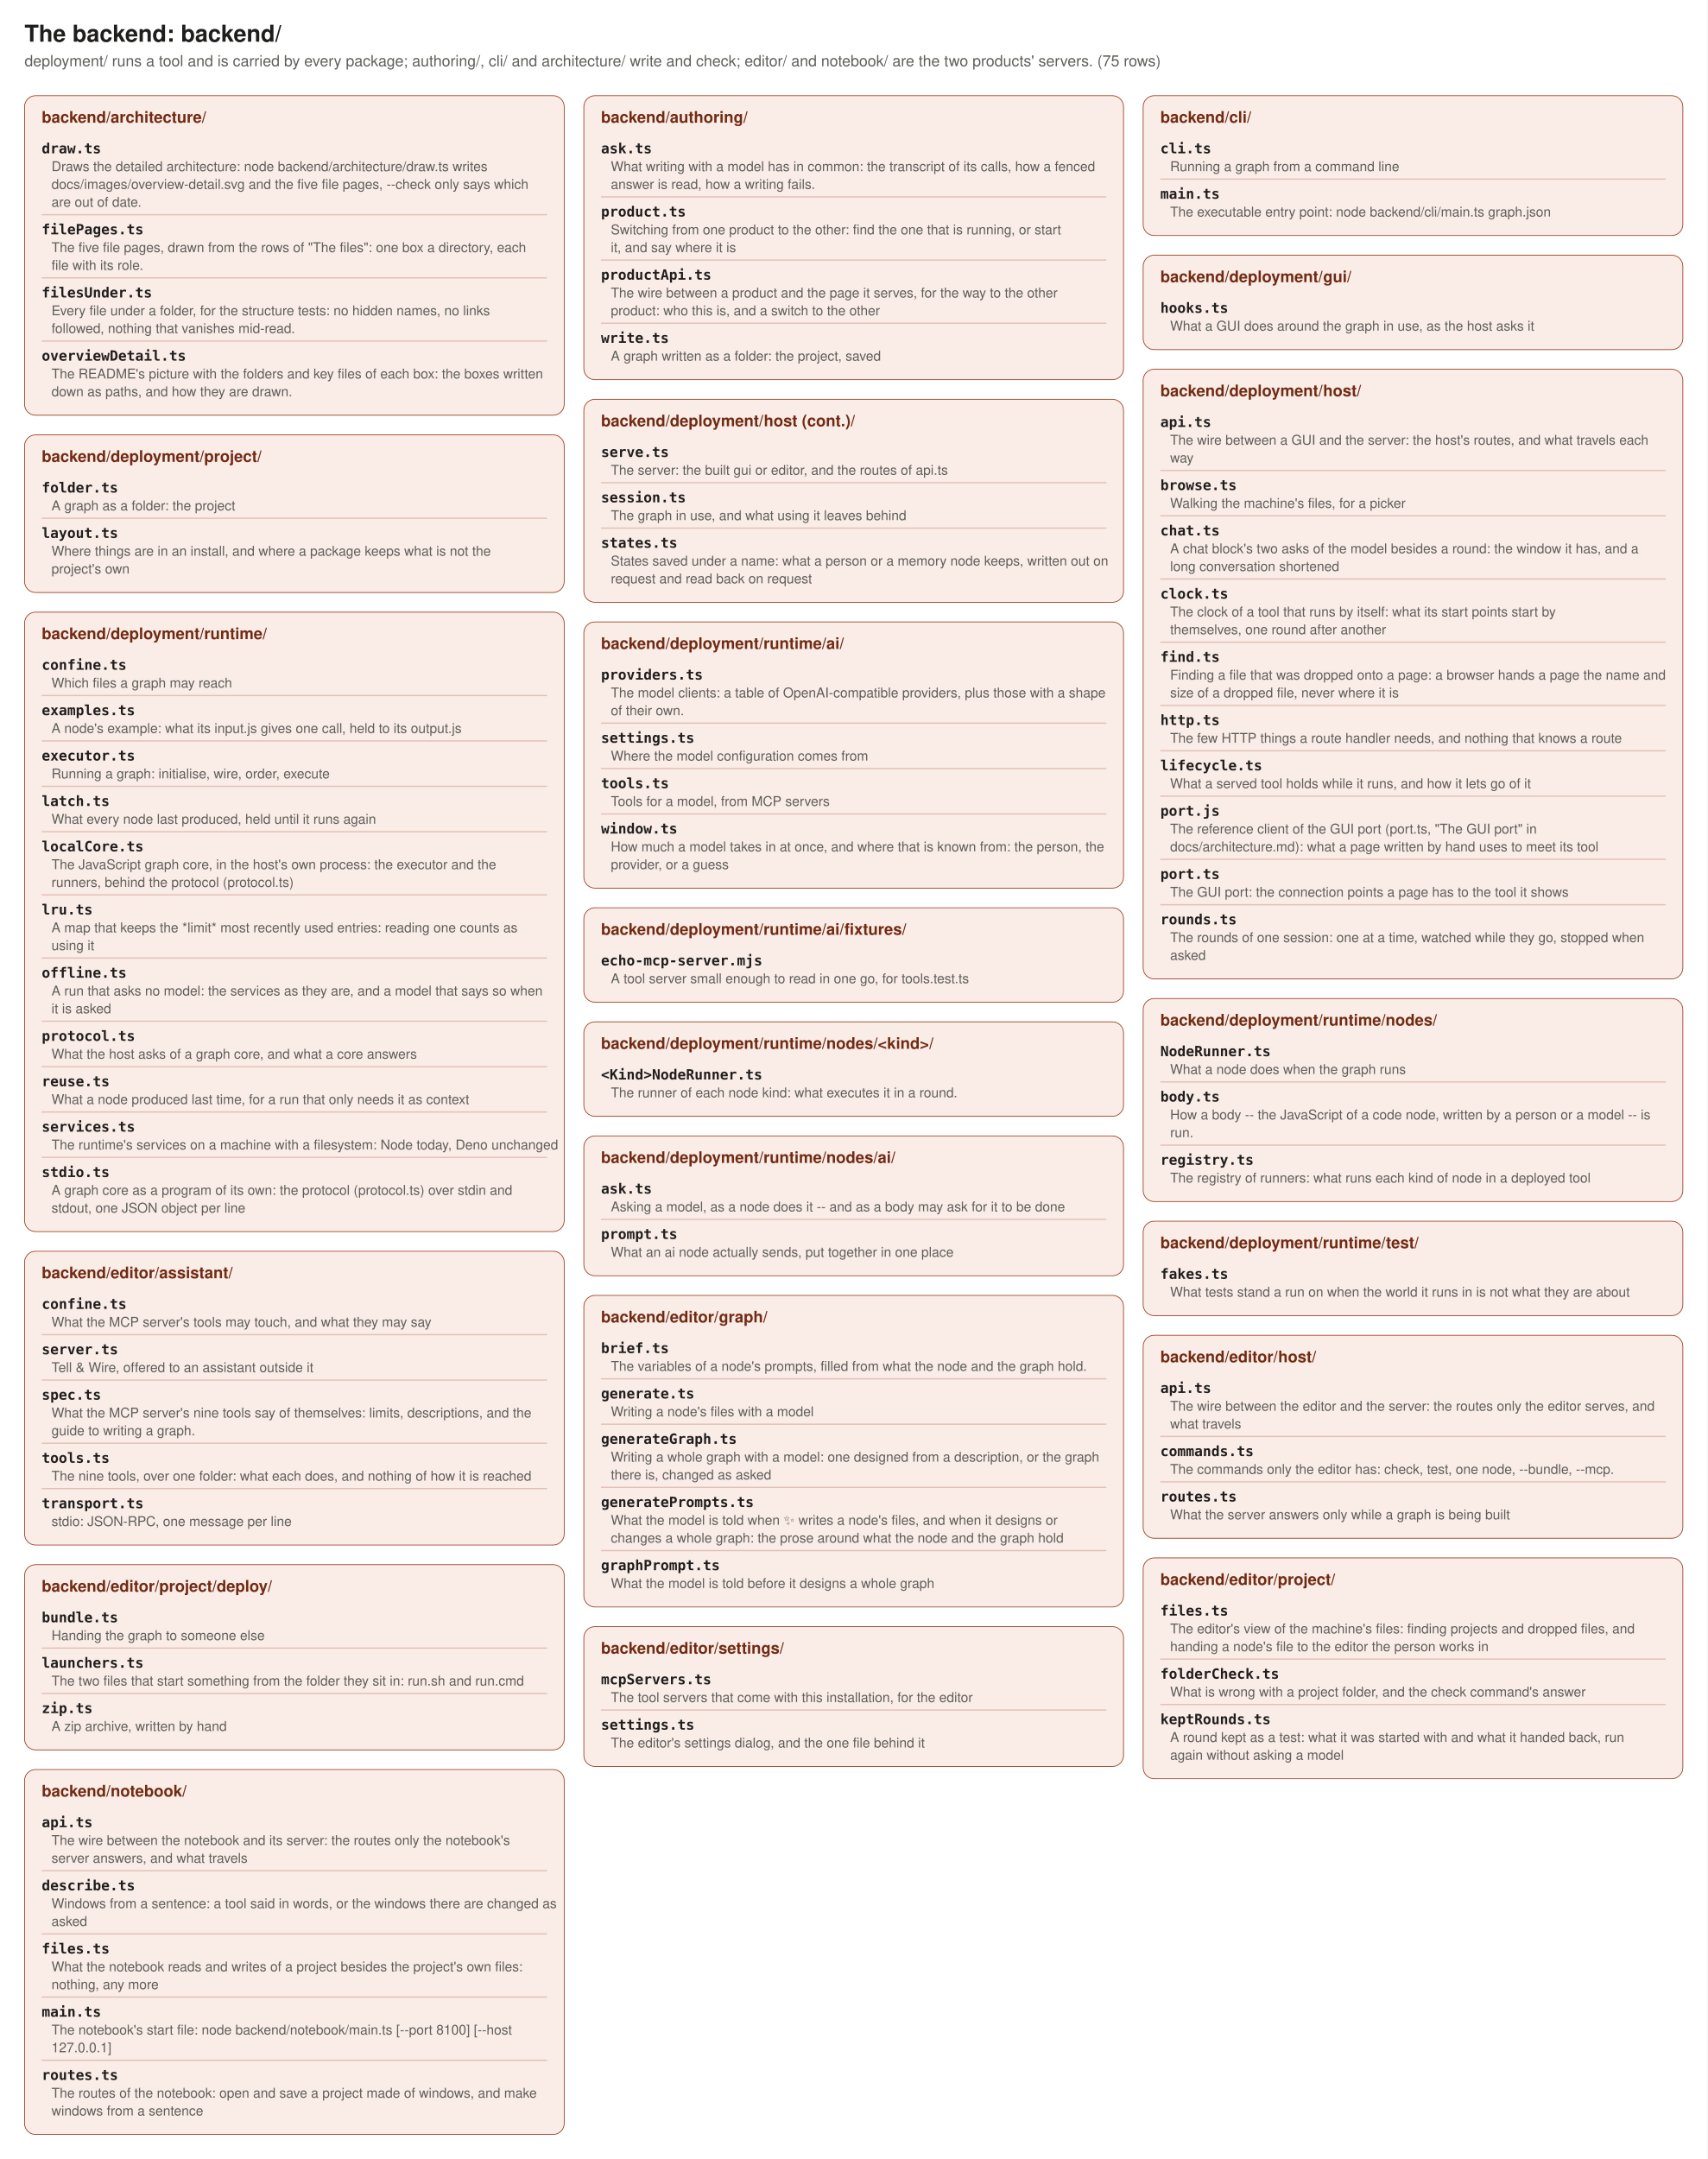
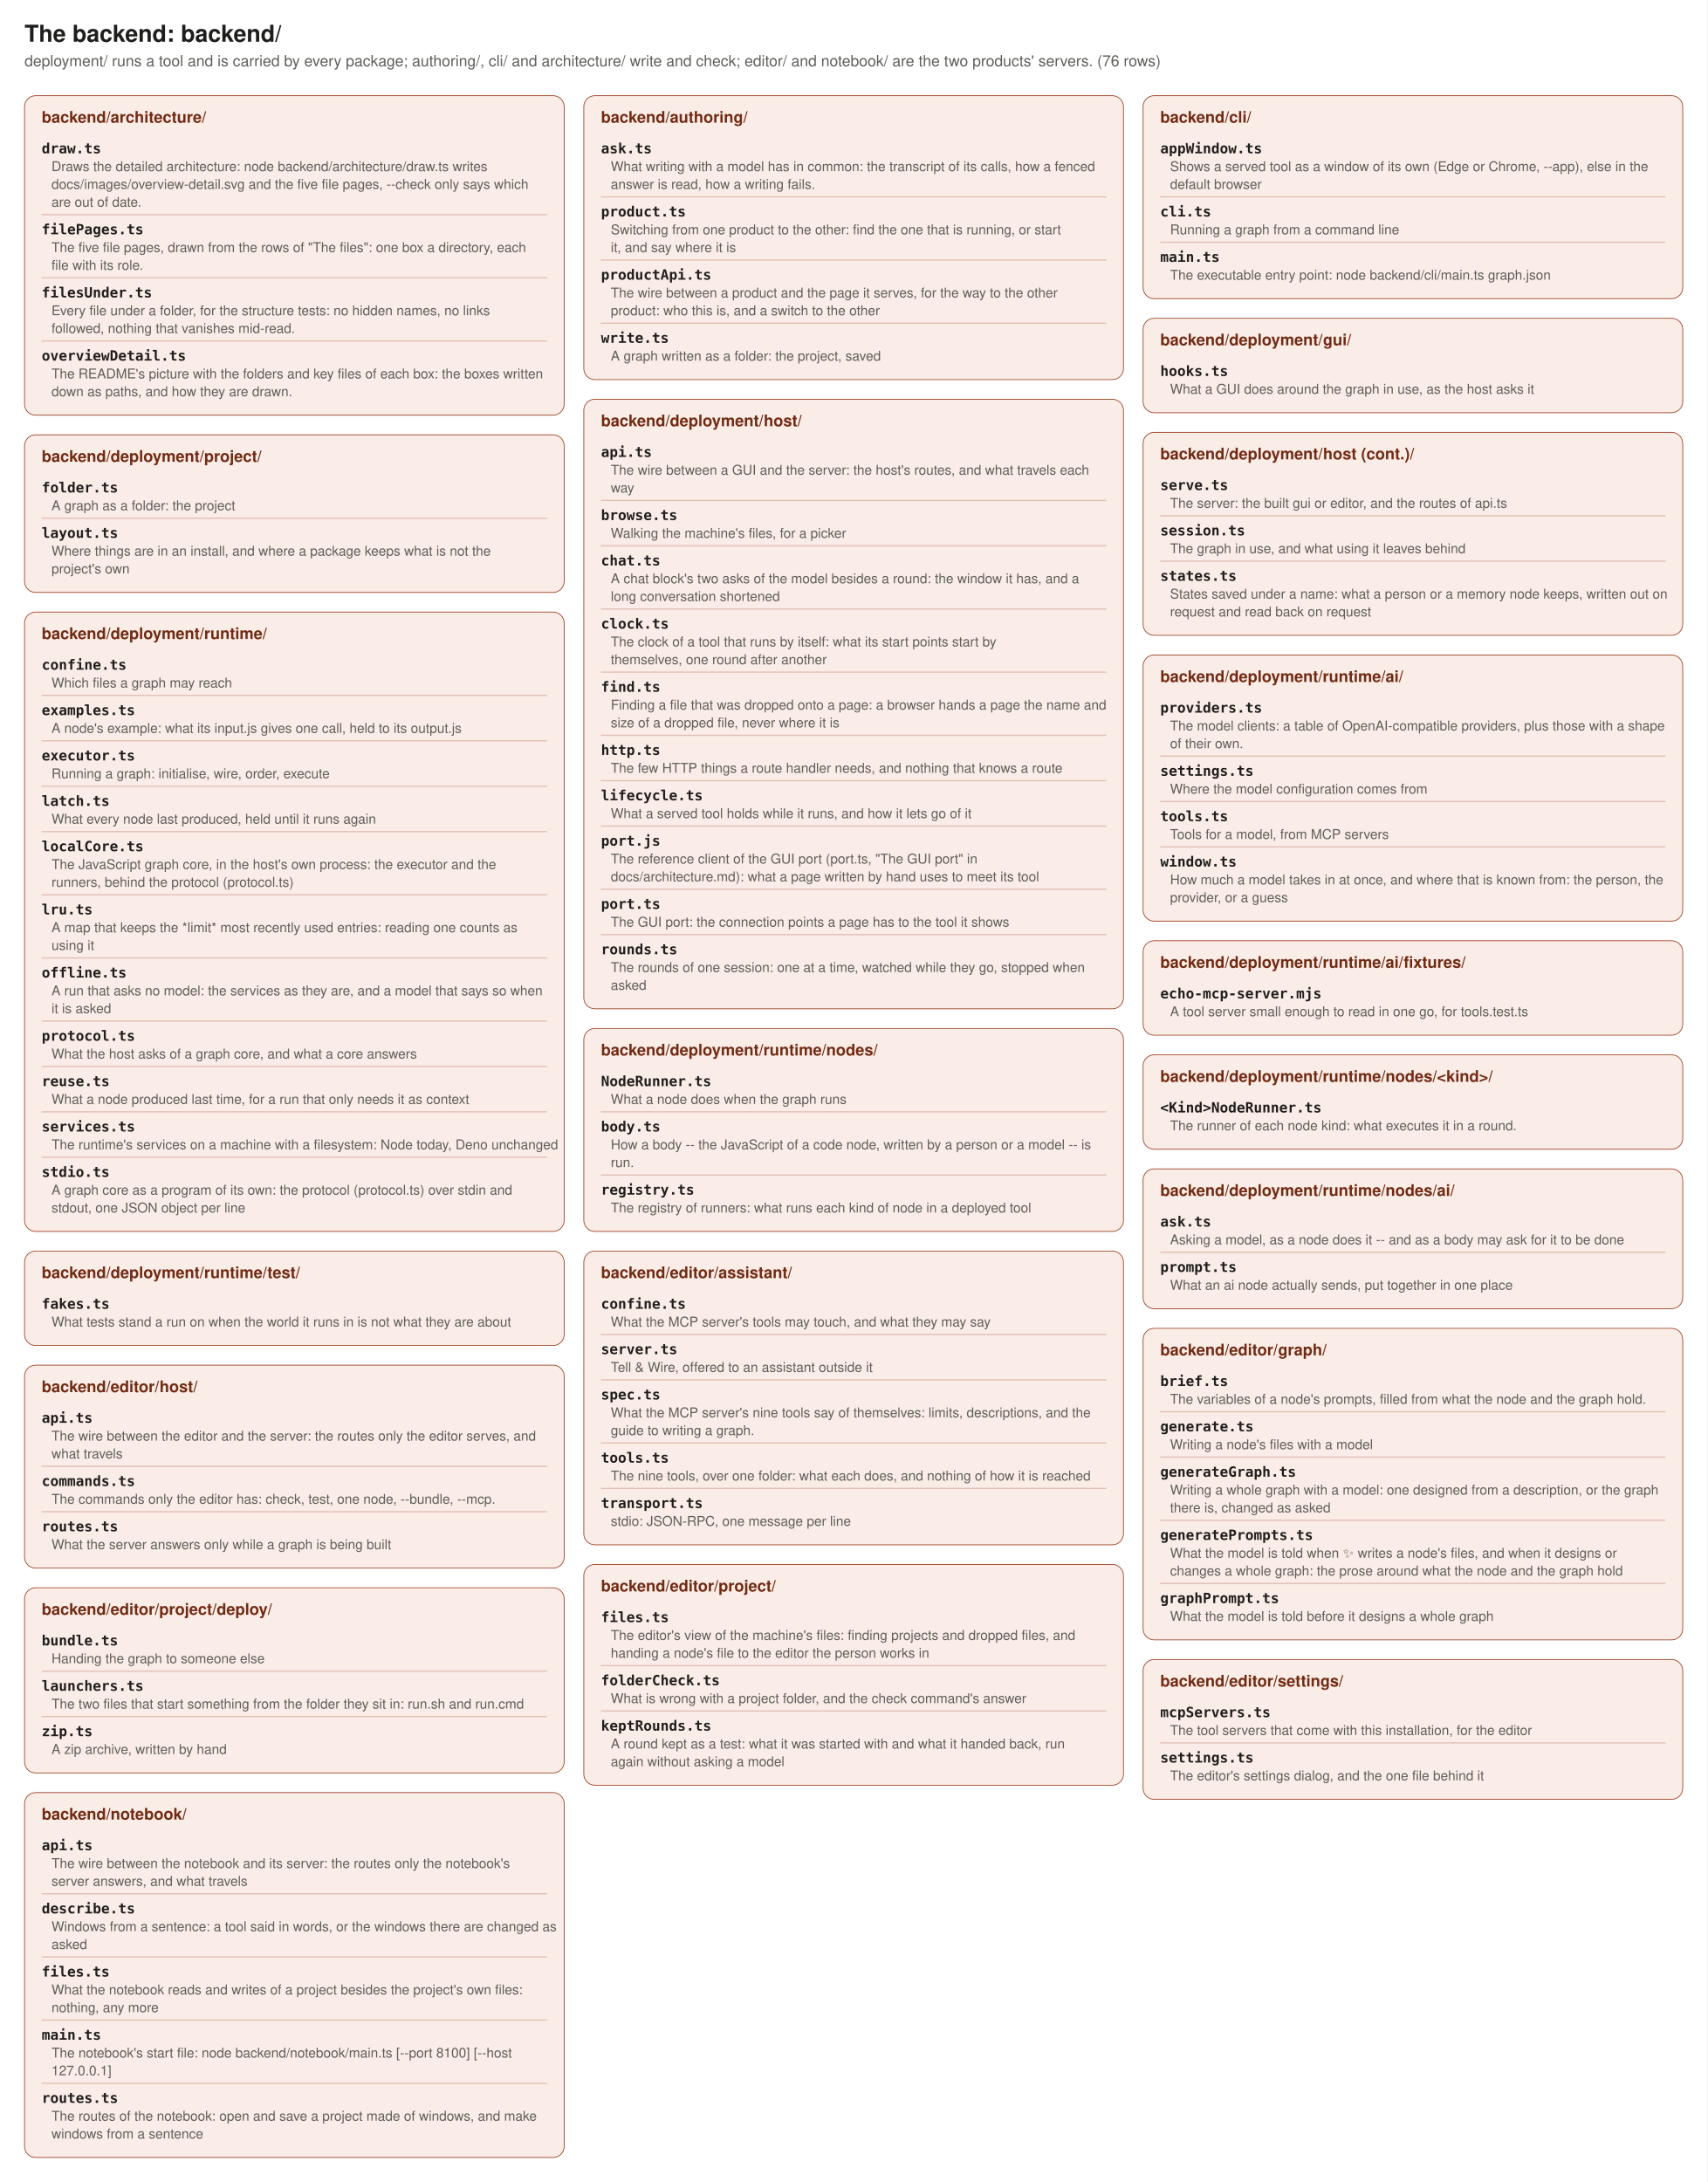
- <svg xmlns="http://www.w3.org/2000/svg" width="1392" viewBox="0 0 1392 1760" role="img">
+ <svg xmlns="http://www.w3.org/2000/svg" width="1392" viewBox="0 0 1392 1779" role="img">
  <style>svg{font-family:Segoe UI,Helvetica,Arial,sans-serif}.bg{fill:#ffffff}.h{font-size:19px;font-weight:600;fill:#1f1e1d}.n{font-size:12.5px;fill:#5f5e5a}.d{font-size:13px;font-weight:600;fill:#712B13}.f{font-family:Consolas,Menlo,monospace;font-size:11.5px;font-weight:600;fill:#1f1e1d}.r{font-size:11px;fill:#5f5e5a}.box{fill:#FAECE7;stroke:#993C1D;stroke-width:.6}.row{stroke:#993C1D;stroke-opacity:.25}@media (prefers-color-scheme:dark){.bg{fill:#1c1c1a}.h,.f{fill:#e8e6dc}.n,.r{fill:#b4b2a9}.d{fill:#F5C4B3}.box{fill:#262624;stroke:#F0997B}.row{stroke:#F0997B}}</style>
-   <rect class="bg" width="1392" height="1760" />
+   <rect class="bg" width="1392" height="1779" />
  <text class="h" x="20" y="34">The backend: backend/</text>
-   <text class="n" x="20" y="54">deployment/ runs a tool and is carried by every package; authoring/, cli/ and architecture/ write and check; editor/ and notebook/ are the two products' servers. (75 rows)</text>
+   <text class="n" x="20" y="54">deployment/ runs a tool and is carried by every package; authoring/, cli/ and architecture/ write and check; editor/ and notebook/ are the two products' servers. (76 rows)</text>
  <g>
    <rect class="box" x="20" y="78" width="440" height="260.5" rx="9" />
    <text class="d" x="34" y="100">backend/architecture/</text>
    <text class="f" x="34" y="125">draw.ts</text>
    <text class="r" x="42" y="139.5">Draws the detailed architecture: node backend/architecture/draw.ts writes</text>
    <text class="r" x="42" y="154">docs/images/overview-detail.svg and the five file pages, --check only says which</text>
    <text class="r" x="42" y="168.5">are out of date.</text>
    <line class="row" x1="34" x2="446" y1="175" y2="175" />
    <text class="f" x="34" y="191">filePages.ts</text>
    <text class="r" x="42" y="205.5">The five file pages, drawn from the rows of "The files": one box a directory, each</text>
    <text class="r" x="42" y="220">file with its role.</text>
    <line class="row" x1="34" x2="446" y1="226.5" y2="226.5" />
    <text class="f" x="34" y="242.5">filesUnder.ts</text>
    <text class="r" x="42" y="257">Every file under a folder, for the structure tests: no hidden names, no links</text>
    <text class="r" x="42" y="271.5">followed, nothing that vanishes mid-read.</text>
    <line class="row" x1="34" x2="446" y1="278" y2="278" />
    <text class="f" x="34" y="294">overviewDetail.ts</text>
    <text class="r" x="42" y="308.5">The README's picture with the folders and key files of each box: the boxes written</text>
    <text class="r" x="42" y="323">down as paths, and how they are drawn.</text>
  </g>
  <g>
    <rect class="box" x="476" y="78" width="440" height="231.5" rx="9" />
    <text class="d" x="490" y="100">backend/authoring/</text>
    <text class="f" x="490" y="125">ask.ts</text>
    <text class="r" x="498" y="139.5">What writing with a model has in common: the transcript of its calls, how a fenced</text>
    <text class="r" x="498" y="154">answer is read, how a writing fails.</text>
    <line class="row" x1="490" x2="902" y1="160.5" y2="160.5" />
    <text class="f" x="490" y="176.5">product.ts</text>
    <text class="r" x="498" y="191">Switching from one product to the other: find the one that is running, or start</text>
    <text class="r" x="498" y="205.5">it, and say where it is</text>
    <line class="row" x1="490" x2="902" y1="212" y2="212" />
    <text class="f" x="490" y="228">productApi.ts</text>
    <text class="r" x="498" y="242.5">The wire between a product and the page it serves, for the way to the other</text>
    <text class="r" x="498" y="257">product: who this is, and a switch to the other</text>
    <line class="row" x1="490" x2="902" y1="263.5" y2="263.5" />
    <text class="f" x="490" y="279.5">write.ts</text>
    <text class="r" x="498" y="294">A graph written as a folder: the project, saved</text>
  </g>
  <g>
-     <rect class="box" x="932" y="78" width="440" height="114" rx="9" />
+     <rect class="box" x="932" y="78" width="440" height="165.5" rx="9" />
    <text class="d" x="946" y="100">backend/cli/</text>
-     <text class="f" x="946" y="125">cli.ts</text>
-     <text class="r" x="954" y="139.5">Running a graph from a command line</text>
-     <line class="row" x1="946" x2="1358" y1="146" y2="146" />
-     <text class="f" x="946" y="162">main.ts</text>
-     <text class="r" x="954" y="176.5">The executable entry point: node backend/cli/main.ts graph.json</text>
-   </g>
-   <g>
-     <rect class="box" x="932" y="208" width="440" height="77" rx="9" />
-     <text class="d" x="946" y="230">backend/deployment/gui/</text>
-     <text class="f" x="946" y="255">hooks.ts</text>
-     <text class="r" x="954" y="269.5">What a GUI does around the graph in use, as the host asks it</text>
-   </g>
-   <g>
-     <rect class="box" x="932" y="301" width="440" height="497" rx="9" />
-     <text class="d" x="946" y="323">backend/deployment/host/</text>
-     <text class="f" x="946" y="348">api.ts</text>
-     <text class="r" x="954" y="362.5">The wire between a GUI and the server: the host's routes, and what travels each</text>
-     <text class="r" x="954" y="377">way</text>
-     <line class="row" x1="946" x2="1358" y1="383.5" y2="383.5" />
-     <text class="f" x="946" y="399.5">browse.ts</text>
-     <text class="r" x="954" y="414">Walking the machine's files, for a picker</text>
+     <text class="f" x="946" y="125">appWindow.ts</text>
+     <text class="r" x="954" y="139.5">Shows a served tool as a window of its own (Edge or Chrome, --app), else in the</text>
+     <text class="r" x="954" y="154">default browser</text>
+     <line class="row" x1="946" x2="1358" y1="160.5" y2="160.5" />
+     <text class="f" x="946" y="176.5">cli.ts</text>
+     <text class="r" x="954" y="191">Running a graph from a command line</text>
+     <line class="row" x1="946" x2="1358" y1="197.5" y2="197.5" />
+     <text class="f" x="946" y="213.5">main.ts</text>
+     <text class="r" x="954" y="228">The executable entry point: node backend/cli/main.ts graph.json</text>
+   </g>
+   <g>
+     <rect class="box" x="932" y="259.5" width="440" height="77" rx="9" />
+     <text class="d" x="946" y="281.5">backend/deployment/gui/</text>
+     <text class="f" x="946" y="306.5">hooks.ts</text>
+     <text class="r" x="954" y="321">What a GUI does around the graph in use, as the host asks it</text>
+   </g>
+   <g>
+     <rect class="box" x="476" y="325.5" width="440" height="497" rx="9" />
+     <text class="d" x="490" y="347.5">backend/deployment/host/</text>
+     <text class="f" x="490" y="372.5">api.ts</text>
+     <text class="r" x="498" y="387">The wire between a GUI and the server: the host's routes, and what travels each</text>
+     <text class="r" x="498" y="401.5">way</text>
+     <line class="row" x1="490" x2="902" y1="408" y2="408" />
+     <text class="f" x="490" y="424">browse.ts</text>
+     <text class="r" x="498" y="438.5">Walking the machine's files, for a picker</text>
+     <line class="row" x1="490" x2="902" y1="445" y2="445" />
+     <text class="f" x="490" y="461">chat.ts</text>
+     <text class="r" x="498" y="475.5">A chat block's two asks of the model besides a round: the window it has, and a</text>
+     <text class="r" x="498" y="490">long conversation shortened</text>
+     <line class="row" x1="490" x2="902" y1="496.5" y2="496.5" />
+     <text class="f" x="490" y="512.5">clock.ts</text>
+     <text class="r" x="498" y="527">The clock of a tool that runs by itself: what its start points start by</text>
+     <text class="r" x="498" y="541.5">themselves, one round after another</text>
+     <line class="row" x1="490" x2="902" y1="548" y2="548" />
+     <text class="f" x="490" y="564">find.ts</text>
+     <text class="r" x="498" y="578.5">Finding a file that was dropped onto a page: a browser hands a page the name and</text>
+     <text class="r" x="498" y="593">size of a dropped file, never where it is</text>
+     <line class="row" x1="490" x2="902" y1="599.5" y2="599.5" />
+     <text class="f" x="490" y="615.5">http.ts</text>
+     <text class="r" x="498" y="630">The few HTTP things a route handler needs, and nothing that knows a route</text>
+     <line class="row" x1="490" x2="902" y1="636.5" y2="636.5" />
+     <text class="f" x="490" y="652.5">lifecycle.ts</text>
+     <text class="r" x="498" y="667">What a served tool holds while it runs, and how it lets go of it</text>
+     <line class="row" x1="490" x2="902" y1="673.5" y2="673.5" />
+     <text class="f" x="490" y="689.5">port.js</text>
+     <text class="r" x="498" y="704">The reference client of the GUI port (port.ts, "The GUI port" in</text>
+     <text class="r" x="498" y="718.5">docs/architecture.md): what a page written by hand uses to meet its tool</text>
+     <line class="row" x1="490" x2="902" y1="725" y2="725" />
+     <text class="f" x="490" y="741">port.ts</text>
+     <text class="r" x="498" y="755.5">The GUI port: the connection points a page has to the tool it shows</text>
+     <line class="row" x1="490" x2="902" y1="762" y2="762" />
+     <text class="f" x="490" y="778">rounds.ts</text>
+     <text class="r" x="498" y="792.5">The rounds of one session: one at a time, watched while they go, stopped when</text>
+     <text class="r" x="498" y="807">asked</text>
+   </g>
+   <g>
+     <rect class="box" x="932" y="352.5" width="440" height="165.5" rx="9" />
+     <text class="d" x="946" y="374.5">backend/deployment/host (cont.)/</text>
+     <text class="f" x="946" y="399.5">serve.ts</text>
+     <text class="r" x="954" y="414">The server: the built gui or editor, and the routes of api.ts</text>
    <line class="row" x1="946" x2="1358" y1="420.5" y2="420.5" />
-     <text class="f" x="946" y="436.5">chat.ts</text>
-     <text class="r" x="954" y="451">A chat block's two asks of the model besides a round: the window it has, and a</text>
-     <text class="r" x="954" y="465.5">long conversation shortened</text>
-     <line class="row" x1="946" x2="1358" y1="472" y2="472" />
-     <text class="f" x="946" y="488">clock.ts</text>
-     <text class="r" x="954" y="502.5">The clock of a tool that runs by itself: what its start points start by</text>
-     <text class="r" x="954" y="517">themselves, one round after another</text>
-     <line class="row" x1="946" x2="1358" y1="523.5" y2="523.5" />
-     <text class="f" x="946" y="539.5">find.ts</text>
-     <text class="r" x="954" y="554">Finding a file that was dropped onto a page: a browser hands a page the name and</text>
-     <text class="r" x="954" y="568.5">size of a dropped file, never where it is</text>
-     <line class="row" x1="946" x2="1358" y1="575" y2="575" />
-     <text class="f" x="946" y="591">http.ts</text>
-     <text class="r" x="954" y="605.5">The few HTTP things a route handler needs, and nothing that knows a route</text>
-     <line class="row" x1="946" x2="1358" y1="612" y2="612" />
-     <text class="f" x="946" y="628">lifecycle.ts</text>
-     <text class="r" x="954" y="642.5">What a served tool holds while it runs, and how it lets go of it</text>
-     <line class="row" x1="946" x2="1358" y1="649" y2="649" />
-     <text class="f" x="946" y="665">port.js</text>
-     <text class="r" x="954" y="679.5">The reference client of the GUI port (port.ts, "The GUI port" in</text>
-     <text class="r" x="954" y="694">docs/architecture.md): what a page written by hand uses to meet its tool</text>
-     <line class="row" x1="946" x2="1358" y1="700.5" y2="700.5" />
-     <text class="f" x="946" y="716.5">port.ts</text>
-     <text class="r" x="954" y="731">The GUI port: the connection points a page has to the tool it shows</text>
-     <line class="row" x1="946" x2="1358" y1="737.5" y2="737.5" />
-     <text class="f" x="946" y="753.5">rounds.ts</text>
-     <text class="r" x="954" y="768">The rounds of one session: one at a time, watched while they go, stopped when</text>
-     <text class="r" x="954" y="782.5">asked</text>
-   </g>
-   <g>
-     <rect class="box" x="476" y="325.5" width="440" height="165.5" rx="9" />
-     <text class="d" x="490" y="347.5">backend/deployment/host (cont.)/</text>
-     <text class="f" x="490" y="372.5">serve.ts</text>
-     <text class="r" x="498" y="387">The server: the built gui or editor, and the routes of api.ts</text>
-     <line class="row" x1="490" x2="902" y1="393.5" y2="393.5" />
-     <text class="f" x="490" y="409.5">session.ts</text>
-     <text class="r" x="498" y="424">The graph in use, and what using it leaves behind</text>
-     <line class="row" x1="490" x2="902" y1="430.5" y2="430.5" />
-     <text class="f" x="490" y="446.5">states.ts</text>
-     <text class="r" x="498" y="461">States saved under a name: what a person or a memory node keeps, written out on</text>
-     <text class="r" x="498" y="475.5">request and read back on request</text>
+     <text class="f" x="946" y="436.5">session.ts</text>
+     <text class="r" x="954" y="451">The graph in use, and what using it leaves behind</text>
+     <line class="row" x1="946" x2="1358" y1="457.5" y2="457.5" />
+     <text class="f" x="946" y="473.5">states.ts</text>
+     <text class="r" x="954" y="488">States saved under a name: what a person or a memory node keeps, written out on</text>
+     <text class="r" x="954" y="502.5">request and read back on request</text>
  </g>
  <g>
    <rect class="box" x="20" y="354.5" width="440" height="128.5" rx="9" />
    <text class="d" x="34" y="376.5">backend/deployment/project/</text>
    <text class="f" x="34" y="401.5">folder.ts</text>
    <text class="r" x="42" y="416">A graph as a folder: the project</text>
    <line class="row" x1="34" x2="446" y1="422.5" y2="422.5" />
    <text class="f" x="34" y="438.5">layout.ts</text>
    <text class="r" x="42" y="453">Where things are in an install, and where a package keeps what is not the</text>
    <text class="r" x="42" y="467.5">project's own</text>
  </g>
  <g>
    <rect class="box" x="20" y="499" width="440" height="505" rx="9" />
    <text class="d" x="34" y="521">backend/deployment/runtime/</text>
    <text class="f" x="34" y="546">confine.ts</text>
    <text class="r" x="42" y="560.5">Which files a graph may reach</text>
    <line class="row" x1="34" x2="446" y1="567" y2="567" />
    <text class="f" x="34" y="583">examples.ts</text>
    <text class="r" x="42" y="597.5">A node's example: what its input.js gives one call, held to its output.js</text>
    <line class="row" x1="34" x2="446" y1="604" y2="604" />
    <text class="f" x="34" y="620">executor.ts</text>
    <text class="r" x="42" y="634.5">Running a graph: initialise, wire, order, execute</text>
    <line class="row" x1="34" x2="446" y1="641" y2="641" />
    <text class="f" x="34" y="657">latch.ts</text>
    <text class="r" x="42" y="671.5">What every node last produced, held until it runs again</text>
    <line class="row" x1="34" x2="446" y1="678" y2="678" />
    <text class="f" x="34" y="694">localCore.ts</text>
    <text class="r" x="42" y="708.5">The JavaScript graph core, in the host's own process: the executor and the</text>
    <text class="r" x="42" y="723">runners, behind the protocol (protocol.ts)</text>
    <line class="row" x1="34" x2="446" y1="729.5" y2="729.5" />
    <text class="f" x="34" y="745.5">lru.ts</text>
    <text class="r" x="42" y="760">A map that keeps the *limit* most recently used entries: reading one counts as</text>
    <text class="r" x="42" y="774.5">using it</text>
    <line class="row" x1="34" x2="446" y1="781" y2="781" />
    <text class="f" x="34" y="797">offline.ts</text>
    <text class="r" x="42" y="811.5">A run that asks no model: the services as they are, and a model that says so when</text>
    <text class="r" x="42" y="826">it is asked</text>
    <line class="row" x1="34" x2="446" y1="832.5" y2="832.5" />
    <text class="f" x="34" y="848.5">protocol.ts</text>
    <text class="r" x="42" y="863">What the host asks of a graph core, and what a core answers</text>
    <line class="row" x1="34" x2="446" y1="869.5" y2="869.5" />
    <text class="f" x="34" y="885.5">reuse.ts</text>
    <text class="r" x="42" y="900">What a node produced last time, for a run that only needs it as context</text>
    <line class="row" x1="34" x2="446" y1="906.5" y2="906.5" />
    <text class="f" x="34" y="922.5">services.ts</text>
    <text class="r" x="42" y="937">The runtime's services on a machine with a filesystem: Node today, Deno unchanged</text>
    <line class="row" x1="34" x2="446" y1="943.5" y2="943.5" />
    <text class="f" x="34" y="959.5">stdio.ts</text>
    <text class="r" x="42" y="974">A graph core as a program of its own: the protocol (protocol.ts) over stdin and</text>
    <text class="r" x="42" y="988.5">stdout, one JSON object per line</text>
  </g>
  <g>
-     <rect class="box" x="476" y="507" width="440" height="217" rx="9" />
-     <text class="d" x="490" y="529">backend/deployment/runtime/ai/</text>
-     <text class="f" x="490" y="554">providers.ts</text>
-     <text class="r" x="498" y="568.5">The model clients: a table of OpenAI-compatible providers, plus those with a shape</text>
-     <text class="r" x="498" y="583">of their own.</text>
-     <line class="row" x1="490" x2="902" y1="589.5" y2="589.5" />
-     <text class="f" x="490" y="605.5">settings.ts</text>
-     <text class="r" x="498" y="620">Where the model configuration comes from</text>
-     <line class="row" x1="490" x2="902" y1="626.5" y2="626.5" />
-     <text class="f" x="490" y="642.5">tools.ts</text>
-     <text class="r" x="498" y="657">Tools for a model, from MCP servers</text>
-     <line class="row" x1="490" x2="902" y1="663.5" y2="663.5" />
-     <text class="f" x="490" y="679.5">window.ts</text>
-     <text class="r" x="498" y="694">How much a model takes in at once, and where that is known from: the person, the</text>
-     <text class="r" x="498" y="708.5">provider, or a guess</text>
-   </g>
-   <g>
-     <rect class="box" x="476" y="740" width="440" height="77" rx="9" />
-     <text class="d" x="490" y="762">backend/deployment/runtime/ai/fixtures/</text>
-     <text class="f" x="490" y="787">echo-mcp-server.mjs</text>
-     <text class="r" x="498" y="801.5">A tool server small enough to read in one go, for tools.test.ts</text>
-   </g>
-   <g>
-     <rect class="box" x="932" y="814" width="440" height="165.5" rx="9" />
-     <text class="d" x="946" y="836">backend/deployment/runtime/nodes/</text>
-     <text class="f" x="946" y="861">NodeRunner.ts</text>
-     <text class="r" x="954" y="875.5">What a node does when the graph runs</text>
-     <line class="row" x1="946" x2="1358" y1="882" y2="882" />
-     <text class="f" x="946" y="898">body.ts</text>
-     <text class="r" x="954" y="912.5">How a body -- the JavaScript of a code node, written by a person or a model -- is</text>
-     <text class="r" x="954" y="927">run.</text>
-     <line class="row" x1="946" x2="1358" y1="933.5" y2="933.5" />
-     <text class="f" x="946" y="949.5">registry.ts</text>
-     <text class="r" x="954" y="964">The registry of runners: what runs each kind of node in a deployed tool</text>
-   </g>
-   <g>
-     <rect class="box" x="476" y="833" width="440" height="77" rx="9" />
-     <text class="d" x="490" y="855">backend/deployment/runtime/nodes/&lt;kind&gt;/</text>
-     <text class="f" x="490" y="880">&lt;Kind&gt;NodeRunner.ts</text>
-     <text class="r" x="498" y="894.5">The runner of each node kind: what executes it in a round.</text>
-   </g>
-   <g>
-     <rect class="box" x="476" y="926" width="440" height="114" rx="9" />
-     <text class="d" x="490" y="948">backend/deployment/runtime/nodes/ai/</text>
-     <text class="f" x="490" y="973">ask.ts</text>
-     <text class="r" x="498" y="987.5">Asking a model, as a node does it -- and as a body may ask for it to be done</text>
-     <line class="row" x1="490" x2="902" y1="994" y2="994" />
-     <text class="f" x="490" y="1010">prompt.ts</text>
-     <text class="r" x="498" y="1024.5">What an ai node actually sends, put together in one place</text>
-   </g>
-   <g>
-     <rect class="box" x="932" y="995.5" width="440" height="77" rx="9" />
-     <text class="d" x="946" y="1017.5">backend/deployment/runtime/test/</text>
-     <text class="f" x="946" y="1042.5">fakes.ts</text>
-     <text class="r" x="954" y="1057">What tests stand a run on when the world it runs in is not what they are about</text>
-   </g>
-   <g>
-     <rect class="box" x="20" y="1020" width="440" height="239.5" rx="9" />
-     <text class="d" x="34" y="1042">backend/editor/assistant/</text>
-     <text class="f" x="34" y="1067">confine.ts</text>
-     <text class="r" x="42" y="1081.5">What the MCP server's tools may touch, and what they may say</text>
-     <line class="row" x1="34" x2="446" y1="1088" y2="1088" />
-     <text class="f" x="34" y="1104">server.ts</text>
-     <text class="r" x="42" y="1118.5">Tell &amp; Wire, offered to an assistant outside it</text>
-     <line class="row" x1="34" x2="446" y1="1125" y2="1125" />
-     <text class="f" x="34" y="1141">spec.ts</text>
-     <text class="r" x="42" y="1155.5">What the MCP server's nine tools say of themselves: limits, descriptions, and the</text>
-     <text class="r" x="42" y="1170">guide to writing a graph.</text>
-     <line class="row" x1="34" x2="446" y1="1176.5" y2="1176.5" />
-     <text class="f" x="34" y="1192.5">tools.ts</text>
-     <text class="r" x="42" y="1207">The nine tools, over one folder: what each does, and nothing of how it is reached</text>
-     <line class="row" x1="34" x2="446" y1="1213.5" y2="1213.5" />
-     <text class="f" x="34" y="1229.5">transport.ts</text>
-     <text class="r" x="42" y="1244">stdio: JSON-RPC, one message per line</text>
-   </g>
-   <g>
-     <rect class="box" x="476" y="1056" width="440" height="254" rx="9" />
-     <text class="d" x="490" y="1078">backend/editor/graph/</text>
-     <text class="f" x="490" y="1103">brief.ts</text>
-     <text class="r" x="498" y="1117.5">The variables of a node's prompts, filled from what the node and the graph hold.</text>
-     <line class="row" x1="490" x2="902" y1="1124" y2="1124" />
-     <text class="f" x="490" y="1140">generate.ts</text>
-     <text class="r" x="498" y="1154.5">Writing a node's files with a model</text>
-     <line class="row" x1="490" x2="902" y1="1161" y2="1161" />
-     <text class="f" x="490" y="1177">generateGraph.ts</text>
-     <text class="r" x="498" y="1191.5">Writing a whole graph with a model: one designed from a description, or the graph</text>
-     <text class="r" x="498" y="1206">there is, changed as asked</text>
-     <line class="row" x1="490" x2="902" y1="1212.5" y2="1212.5" />
-     <text class="f" x="490" y="1228.5">generatePrompts.ts</text>
-     <text class="r" x="498" y="1243">What the model is told when ✨ writes a node's files, and when it designs or</text>
-     <text class="r" x="498" y="1257.5">changes a whole graph: the prose around what the node and the graph hold</text>
-     <line class="row" x1="490" x2="902" y1="1264" y2="1264" />
-     <text class="f" x="490" y="1280">graphPrompt.ts</text>
-     <text class="r" x="498" y="1294.5">What the model is told before it designs a whole graph</text>
-   </g>
-   <g>
-     <rect class="box" x="932" y="1088.5" width="440" height="165.5" rx="9" />
-     <text class="d" x="946" y="1110.5">backend/editor/host/</text>
-     <text class="f" x="946" y="1135.5">api.ts</text>
-     <text class="r" x="954" y="1150">The wire between the editor and the server: the routes only the editor serves, and</text>
-     <text class="r" x="954" y="1164.5">what travels</text>
-     <line class="row" x1="946" x2="1358" y1="1171" y2="1171" />
-     <text class="f" x="946" y="1187">commands.ts</text>
-     <text class="r" x="954" y="1201.5">The commands only the editor has: check, test, one node, --bundle, --mcp.</text>
-     <line class="row" x1="946" x2="1358" y1="1208" y2="1208" />
-     <text class="f" x="946" y="1224">routes.ts</text>
-     <text class="r" x="954" y="1238.5">What the server answers only while a graph is being built</text>
-   </g>
-   <g>
-     <rect class="box" x="932" y="1270" width="440" height="180" rx="9" />
-     <text class="d" x="946" y="1292">backend/editor/project/</text>
-     <text class="f" x="946" y="1317">files.ts</text>
-     <text class="r" x="954" y="1331.5">The editor's view of the machine's files: finding projects and dropped files, and</text>
-     <text class="r" x="954" y="1346">handing a node's file to the editor the person works in</text>
-     <line class="row" x1="946" x2="1358" y1="1352.5" y2="1352.5" />
-     <text class="f" x="946" y="1368.5">folderCheck.ts</text>
-     <text class="r" x="954" y="1383">What is wrong with a project folder, and the check command's answer</text>
-     <line class="row" x1="946" x2="1358" y1="1389.5" y2="1389.5" />
-     <text class="f" x="946" y="1405.5">keptRounds.ts</text>
-     <text class="r" x="954" y="1420">A round kept as a test: what it was started with and what it handed back, run</text>
-     <text class="r" x="954" y="1434.5">again without asking a model</text>
-   </g>
-   <g>
-     <rect class="box" x="20" y="1275.5" width="440" height="151" rx="9" />
-     <text class="d" x="34" y="1297.5">backend/editor/project/deploy/</text>
-     <text class="f" x="34" y="1322.5">bundle.ts</text>
-     <text class="r" x="42" y="1337">Handing the graph to someone else</text>
-     <line class="row" x1="34" x2="446" y1="1343.5" y2="1343.5" />
-     <text class="f" x="34" y="1359.5">launchers.ts</text>
-     <text class="r" x="42" y="1374">The two files that start something from the folder they sit in: run.sh and run.cmd</text>
-     <line class="row" x1="34" x2="446" y1="1380.5" y2="1380.5" />
-     <text class="f" x="34" y="1396.5">zip.ts</text>
-     <text class="r" x="42" y="1411">A zip archive, written by hand</text>
-   </g>
-   <g>
-     <rect class="box" x="476" y="1326" width="440" height="114" rx="9" />
-     <text class="d" x="490" y="1348">backend/editor/settings/</text>
-     <text class="f" x="490" y="1373">mcpServers.ts</text>
-     <text class="r" x="498" y="1387.5">The tool servers that come with this installation, for the editor</text>
-     <line class="row" x1="490" x2="902" y1="1394" y2="1394" />
-     <text class="f" x="490" y="1410">settings.ts</text>
-     <text class="r" x="498" y="1424.5">The editor's settings dialog, and the one file behind it</text>
-   </g>
-   <g>
-     <rect class="box" x="20" y="1442.5" width="440" height="297.5" rx="9" />
-     <text class="d" x="34" y="1464.5">backend/notebook/</text>
-     <text class="f" x="34" y="1489.5">api.ts</text>
-     <text class="r" x="42" y="1504">The wire between the notebook and its server: the routes only the notebook's</text>
-     <text class="r" x="42" y="1518.5">server answers, and what travels</text>
-     <line class="row" x1="34" x2="446" y1="1525" y2="1525" />
-     <text class="f" x="34" y="1541">describe.ts</text>
-     <text class="r" x="42" y="1555.5">Windows from a sentence: a tool said in words, or the windows there are changed as</text>
-     <text class="r" x="42" y="1570">asked</text>
-     <line class="row" x1="34" x2="446" y1="1576.5" y2="1576.5" />
-     <text class="f" x="34" y="1592.5">files.ts</text>
-     <text class="r" x="42" y="1607">What the notebook reads and writes of a project besides the project's own files:</text>
-     <text class="r" x="42" y="1621.5">nothing, any more</text>
-     <line class="row" x1="34" x2="446" y1="1628" y2="1628" />
-     <text class="f" x="34" y="1644">main.ts</text>
-     <text class="r" x="42" y="1658.5">The notebook's start file: node backend/notebook/main.ts [--port 8100] [--host</text>
-     <text class="r" x="42" y="1673">127.0.0.1]</text>
-     <line class="row" x1="34" x2="446" y1="1679.5" y2="1679.5" />
-     <text class="f" x="34" y="1695.5">routes.ts</text>
-     <text class="r" x="42" y="1710">The routes of the notebook: open and save a project made of windows, and make</text>
-     <text class="r" x="42" y="1724.5">windows from a sentence</text>
+     <rect class="box" x="932" y="534" width="440" height="217" rx="9" />
+     <text class="d" x="946" y="556">backend/deployment/runtime/ai/</text>
+     <text class="f" x="946" y="581">providers.ts</text>
+     <text class="r" x="954" y="595.5">The model clients: a table of OpenAI-compatible providers, plus those with a shape</text>
+     <text class="r" x="954" y="610">of their own.</text>
+     <line class="row" x1="946" x2="1358" y1="616.5" y2="616.5" />
+     <text class="f" x="946" y="632.5">settings.ts</text>
+     <text class="r" x="954" y="647">Where the model configuration comes from</text>
+     <line class="row" x1="946" x2="1358" y1="653.5" y2="653.5" />
+     <text class="f" x="946" y="669.5">tools.ts</text>
+     <text class="r" x="954" y="684">Tools for a model, from MCP servers</text>
+     <line class="row" x1="946" x2="1358" y1="690.5" y2="690.5" />
+     <text class="f" x="946" y="706.5">window.ts</text>
+     <text class="r" x="954" y="721">How much a model takes in at once, and where that is known from: the person, the</text>
+     <text class="r" x="954" y="735.5">provider, or a guess</text>
+   </g>
+   <g>
+     <rect class="box" x="932" y="767" width="440" height="77" rx="9" />
+     <text class="d" x="946" y="789">backend/deployment/runtime/ai/fixtures/</text>
+     <text class="f" x="946" y="814">echo-mcp-server.mjs</text>
+     <text class="r" x="954" y="828.5">A tool server small enough to read in one go, for tools.test.ts</text>
+   </g>
+   <g>
+     <rect class="box" x="476" y="838.5" width="440" height="165.5" rx="9" />
+     <text class="d" x="490" y="860.5">backend/deployment/runtime/nodes/</text>
+     <text class="f" x="490" y="885.5">NodeRunner.ts</text>
+     <text class="r" x="498" y="900">What a node does when the graph runs</text>
+     <line class="row" x1="490" x2="902" y1="906.5" y2="906.5" />
+     <text class="f" x="490" y="922.5">body.ts</text>
+     <text class="r" x="498" y="937">How a body -- the JavaScript of a code node, written by a person or a model -- is</text>
+     <text class="r" x="498" y="951.5">run.</text>
+     <line class="row" x1="490" x2="902" y1="958" y2="958" />
+     <text class="f" x="490" y="974">registry.ts</text>
+     <text class="r" x="498" y="988.5">The registry of runners: what runs each kind of node in a deployed tool</text>
+   </g>
+   <g>
+     <rect class="box" x="932" y="860" width="440" height="77" rx="9" />
+     <text class="d" x="946" y="882">backend/deployment/runtime/nodes/&lt;kind&gt;/</text>
+     <text class="f" x="946" y="907">&lt;Kind&gt;NodeRunner.ts</text>
+     <text class="r" x="954" y="921.5">The runner of each node kind: what executes it in a round.</text>
+   </g>
+   <g>
+     <rect class="box" x="932" y="953" width="440" height="114" rx="9" />
+     <text class="d" x="946" y="975">backend/deployment/runtime/nodes/ai/</text>
+     <text class="f" x="946" y="1000">ask.ts</text>
+     <text class="r" x="954" y="1014.5">Asking a model, as a node does it -- and as a body may ask for it to be done</text>
+     <line class="row" x1="946" x2="1358" y1="1021" y2="1021" />
+     <text class="f" x="946" y="1037">prompt.ts</text>
+     <text class="r" x="954" y="1051.5">What an ai node actually sends, put together in one place</text>
+   </g>
+   <g>
+     <rect class="box" x="20" y="1020" width="440" height="77" rx="9" />
+     <text class="d" x="34" y="1042">backend/deployment/runtime/test/</text>
+     <text class="f" x="34" y="1067">fakes.ts</text>
+     <text class="r" x="42" y="1081.5">What tests stand a run on when the world it runs in is not what they are about</text>
+   </g>
+   <g>
+     <rect class="box" x="476" y="1020" width="440" height="239.5" rx="9" />
+     <text class="d" x="490" y="1042">backend/editor/assistant/</text>
+     <text class="f" x="490" y="1067">confine.ts</text>
+     <text class="r" x="498" y="1081.5">What the MCP server's tools may touch, and what they may say</text>
+     <line class="row" x1="490" x2="902" y1="1088" y2="1088" />
+     <text class="f" x="490" y="1104">server.ts</text>
+     <text class="r" x="498" y="1118.5">Tell &amp; Wire, offered to an assistant outside it</text>
+     <line class="row" x1="490" x2="902" y1="1125" y2="1125" />
+     <text class="f" x="490" y="1141">spec.ts</text>
+     <text class="r" x="498" y="1155.5">What the MCP server's nine tools say of themselves: limits, descriptions, and the</text>
+     <text class="r" x="498" y="1170">guide to writing a graph.</text>
+     <line class="row" x1="490" x2="902" y1="1176.5" y2="1176.5" />
+     <text class="f" x="490" y="1192.5">tools.ts</text>
+     <text class="r" x="498" y="1207">The nine tools, over one folder: what each does, and nothing of how it is reached</text>
+     <line class="row" x1="490" x2="902" y1="1213.5" y2="1213.5" />
+     <text class="f" x="490" y="1229.5">transport.ts</text>
+     <text class="r" x="498" y="1244">stdio: JSON-RPC, one message per line</text>
+   </g>
+   <g>
+     <rect class="box" x="932" y="1083" width="440" height="254" rx="9" />
+     <text class="d" x="946" y="1105">backend/editor/graph/</text>
+     <text class="f" x="946" y="1130">brief.ts</text>
+     <text class="r" x="954" y="1144.5">The variables of a node's prompts, filled from what the node and the graph hold.</text>
+     <line class="row" x1="946" x2="1358" y1="1151" y2="1151" />
+     <text class="f" x="946" y="1167">generate.ts</text>
+     <text class="r" x="954" y="1181.5">Writing a node's files with a model</text>
+     <line class="row" x1="946" x2="1358" y1="1188" y2="1188" />
+     <text class="f" x="946" y="1204">generateGraph.ts</text>
+     <text class="r" x="954" y="1218.5">Writing a whole graph with a model: one designed from a description, or the graph</text>
+     <text class="r" x="954" y="1233">there is, changed as asked</text>
+     <line class="row" x1="946" x2="1358" y1="1239.5" y2="1239.5" />
+     <text class="f" x="946" y="1255.5">generatePrompts.ts</text>
+     <text class="r" x="954" y="1270">What the model is told when ✨ writes a node's files, and when it designs or</text>
+     <text class="r" x="954" y="1284.5">changes a whole graph: the prose around what the node and the graph hold</text>
+     <line class="row" x1="946" x2="1358" y1="1291" y2="1291" />
+     <text class="f" x="946" y="1307">graphPrompt.ts</text>
+     <text class="r" x="954" y="1321.5">What the model is told before it designs a whole graph</text>
+   </g>
+   <g>
+     <rect class="box" x="20" y="1113" width="440" height="165.5" rx="9" />
+     <text class="d" x="34" y="1135">backend/editor/host/</text>
+     <text class="f" x="34" y="1160">api.ts</text>
+     <text class="r" x="42" y="1174.5">The wire between the editor and the server: the routes only the editor serves, and</text>
+     <text class="r" x="42" y="1189">what travels</text>
+     <line class="row" x1="34" x2="446" y1="1195.5" y2="1195.5" />
+     <text class="f" x="34" y="1211.5">commands.ts</text>
+     <text class="r" x="42" y="1226">The commands only the editor has: check, test, one node, --bundle, --mcp.</text>
+     <line class="row" x1="34" x2="446" y1="1232.5" y2="1232.5" />
+     <text class="f" x="34" y="1248.5">routes.ts</text>
+     <text class="r" x="42" y="1263">What the server answers only while a graph is being built</text>
+   </g>
+   <g>
+     <rect class="box" x="476" y="1275.5" width="440" height="180" rx="9" />
+     <text class="d" x="490" y="1297.5">backend/editor/project/</text>
+     <text class="f" x="490" y="1322.5">files.ts</text>
+     <text class="r" x="498" y="1337">The editor's view of the machine's files: finding projects and dropped files, and</text>
+     <text class="r" x="498" y="1351.5">handing a node's file to the editor the person works in</text>
+     <line class="row" x1="490" x2="902" y1="1358" y2="1358" />
+     <text class="f" x="490" y="1374">folderCheck.ts</text>
+     <text class="r" x="498" y="1388.5">What is wrong with a project folder, and the check command's answer</text>
+     <line class="row" x1="490" x2="902" y1="1395" y2="1395" />
+     <text class="f" x="490" y="1411">keptRounds.ts</text>
+     <text class="r" x="498" y="1425.5">A round kept as a test: what it was started with and what it handed back, run</text>
+     <text class="r" x="498" y="1440">again without asking a model</text>
+   </g>
+   <g>
+     <rect class="box" x="20" y="1294.5" width="440" height="151" rx="9" />
+     <text class="d" x="34" y="1316.5">backend/editor/project/deploy/</text>
+     <text class="f" x="34" y="1341.5">bundle.ts</text>
+     <text class="r" x="42" y="1356">Handing the graph to someone else</text>
+     <line class="row" x1="34" x2="446" y1="1362.5" y2="1362.5" />
+     <text class="f" x="34" y="1378.5">launchers.ts</text>
+     <text class="r" x="42" y="1393">The two files that start something from the folder they sit in: run.sh and run.cmd</text>
+     <line class="row" x1="34" x2="446" y1="1399.5" y2="1399.5" />
+     <text class="f" x="34" y="1415.5">zip.ts</text>
+     <text class="r" x="42" y="1430">A zip archive, written by hand</text>
+   </g>
+   <g>
+     <rect class="box" x="932" y="1353" width="440" height="114" rx="9" />
+     <text class="d" x="946" y="1375">backend/editor/settings/</text>
+     <text class="f" x="946" y="1400">mcpServers.ts</text>
+     <text class="r" x="954" y="1414.5">The tool servers that come with this installation, for the editor</text>
+     <line class="row" x1="946" x2="1358" y1="1421" y2="1421" />
+     <text class="f" x="946" y="1437">settings.ts</text>
+     <text class="r" x="954" y="1451.5">The editor's settings dialog, and the one file behind it</text>
+   </g>
+   <g>
+     <rect class="box" x="20" y="1461.5" width="440" height="297.5" rx="9" />
+     <text class="d" x="34" y="1483.5">backend/notebook/</text>
+     <text class="f" x="34" y="1508.5">api.ts</text>
+     <text class="r" x="42" y="1523">The wire between the notebook and its server: the routes only the notebook's</text>
+     <text class="r" x="42" y="1537.5">server answers, and what travels</text>
+     <line class="row" x1="34" x2="446" y1="1544" y2="1544" />
+     <text class="f" x="34" y="1560">describe.ts</text>
+     <text class="r" x="42" y="1574.5">Windows from a sentence: a tool said in words, or the windows there are changed as</text>
+     <text class="r" x="42" y="1589">asked</text>
+     <line class="row" x1="34" x2="446" y1="1595.5" y2="1595.5" />
+     <text class="f" x="34" y="1611.5">files.ts</text>
+     <text class="r" x="42" y="1626">What the notebook reads and writes of a project besides the project's own files:</text>
+     <text class="r" x="42" y="1640.5">nothing, any more</text>
+     <line class="row" x1="34" x2="446" y1="1647" y2="1647" />
+     <text class="f" x="34" y="1663">main.ts</text>
+     <text class="r" x="42" y="1677.5">The notebook's start file: node backend/notebook/main.ts [--port 8100] [--host</text>
+     <text class="r" x="42" y="1692">127.0.0.1]</text>
+     <line class="row" x1="34" x2="446" y1="1698.5" y2="1698.5" />
+     <text class="f" x="34" y="1714.5">routes.ts</text>
+     <text class="r" x="42" y="1729">The routes of the notebook: open and save a project made of windows, and make</text>
+     <text class="r" x="42" y="1743.5">windows from a sentence</text>
  </g>
</svg>
